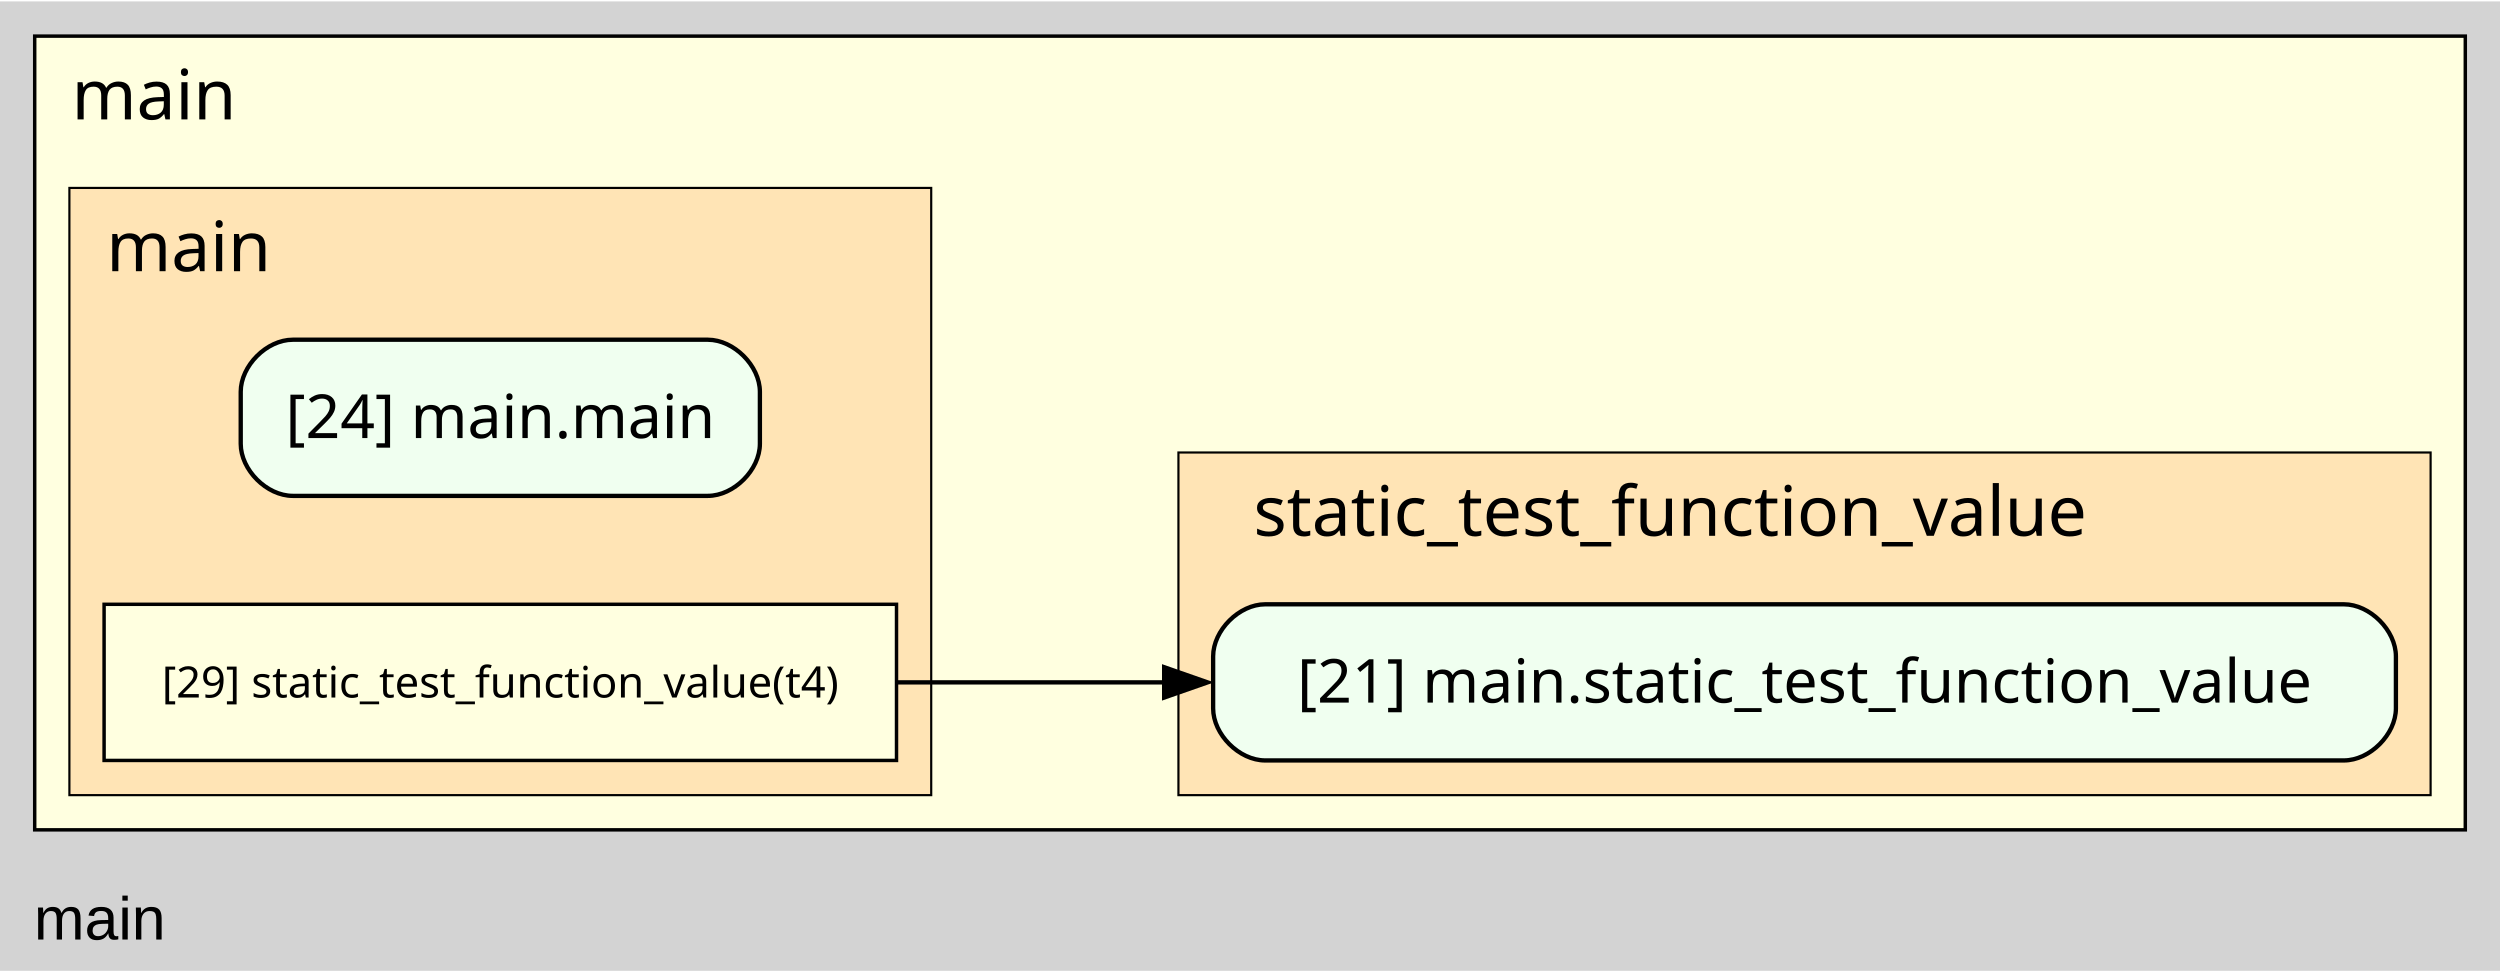
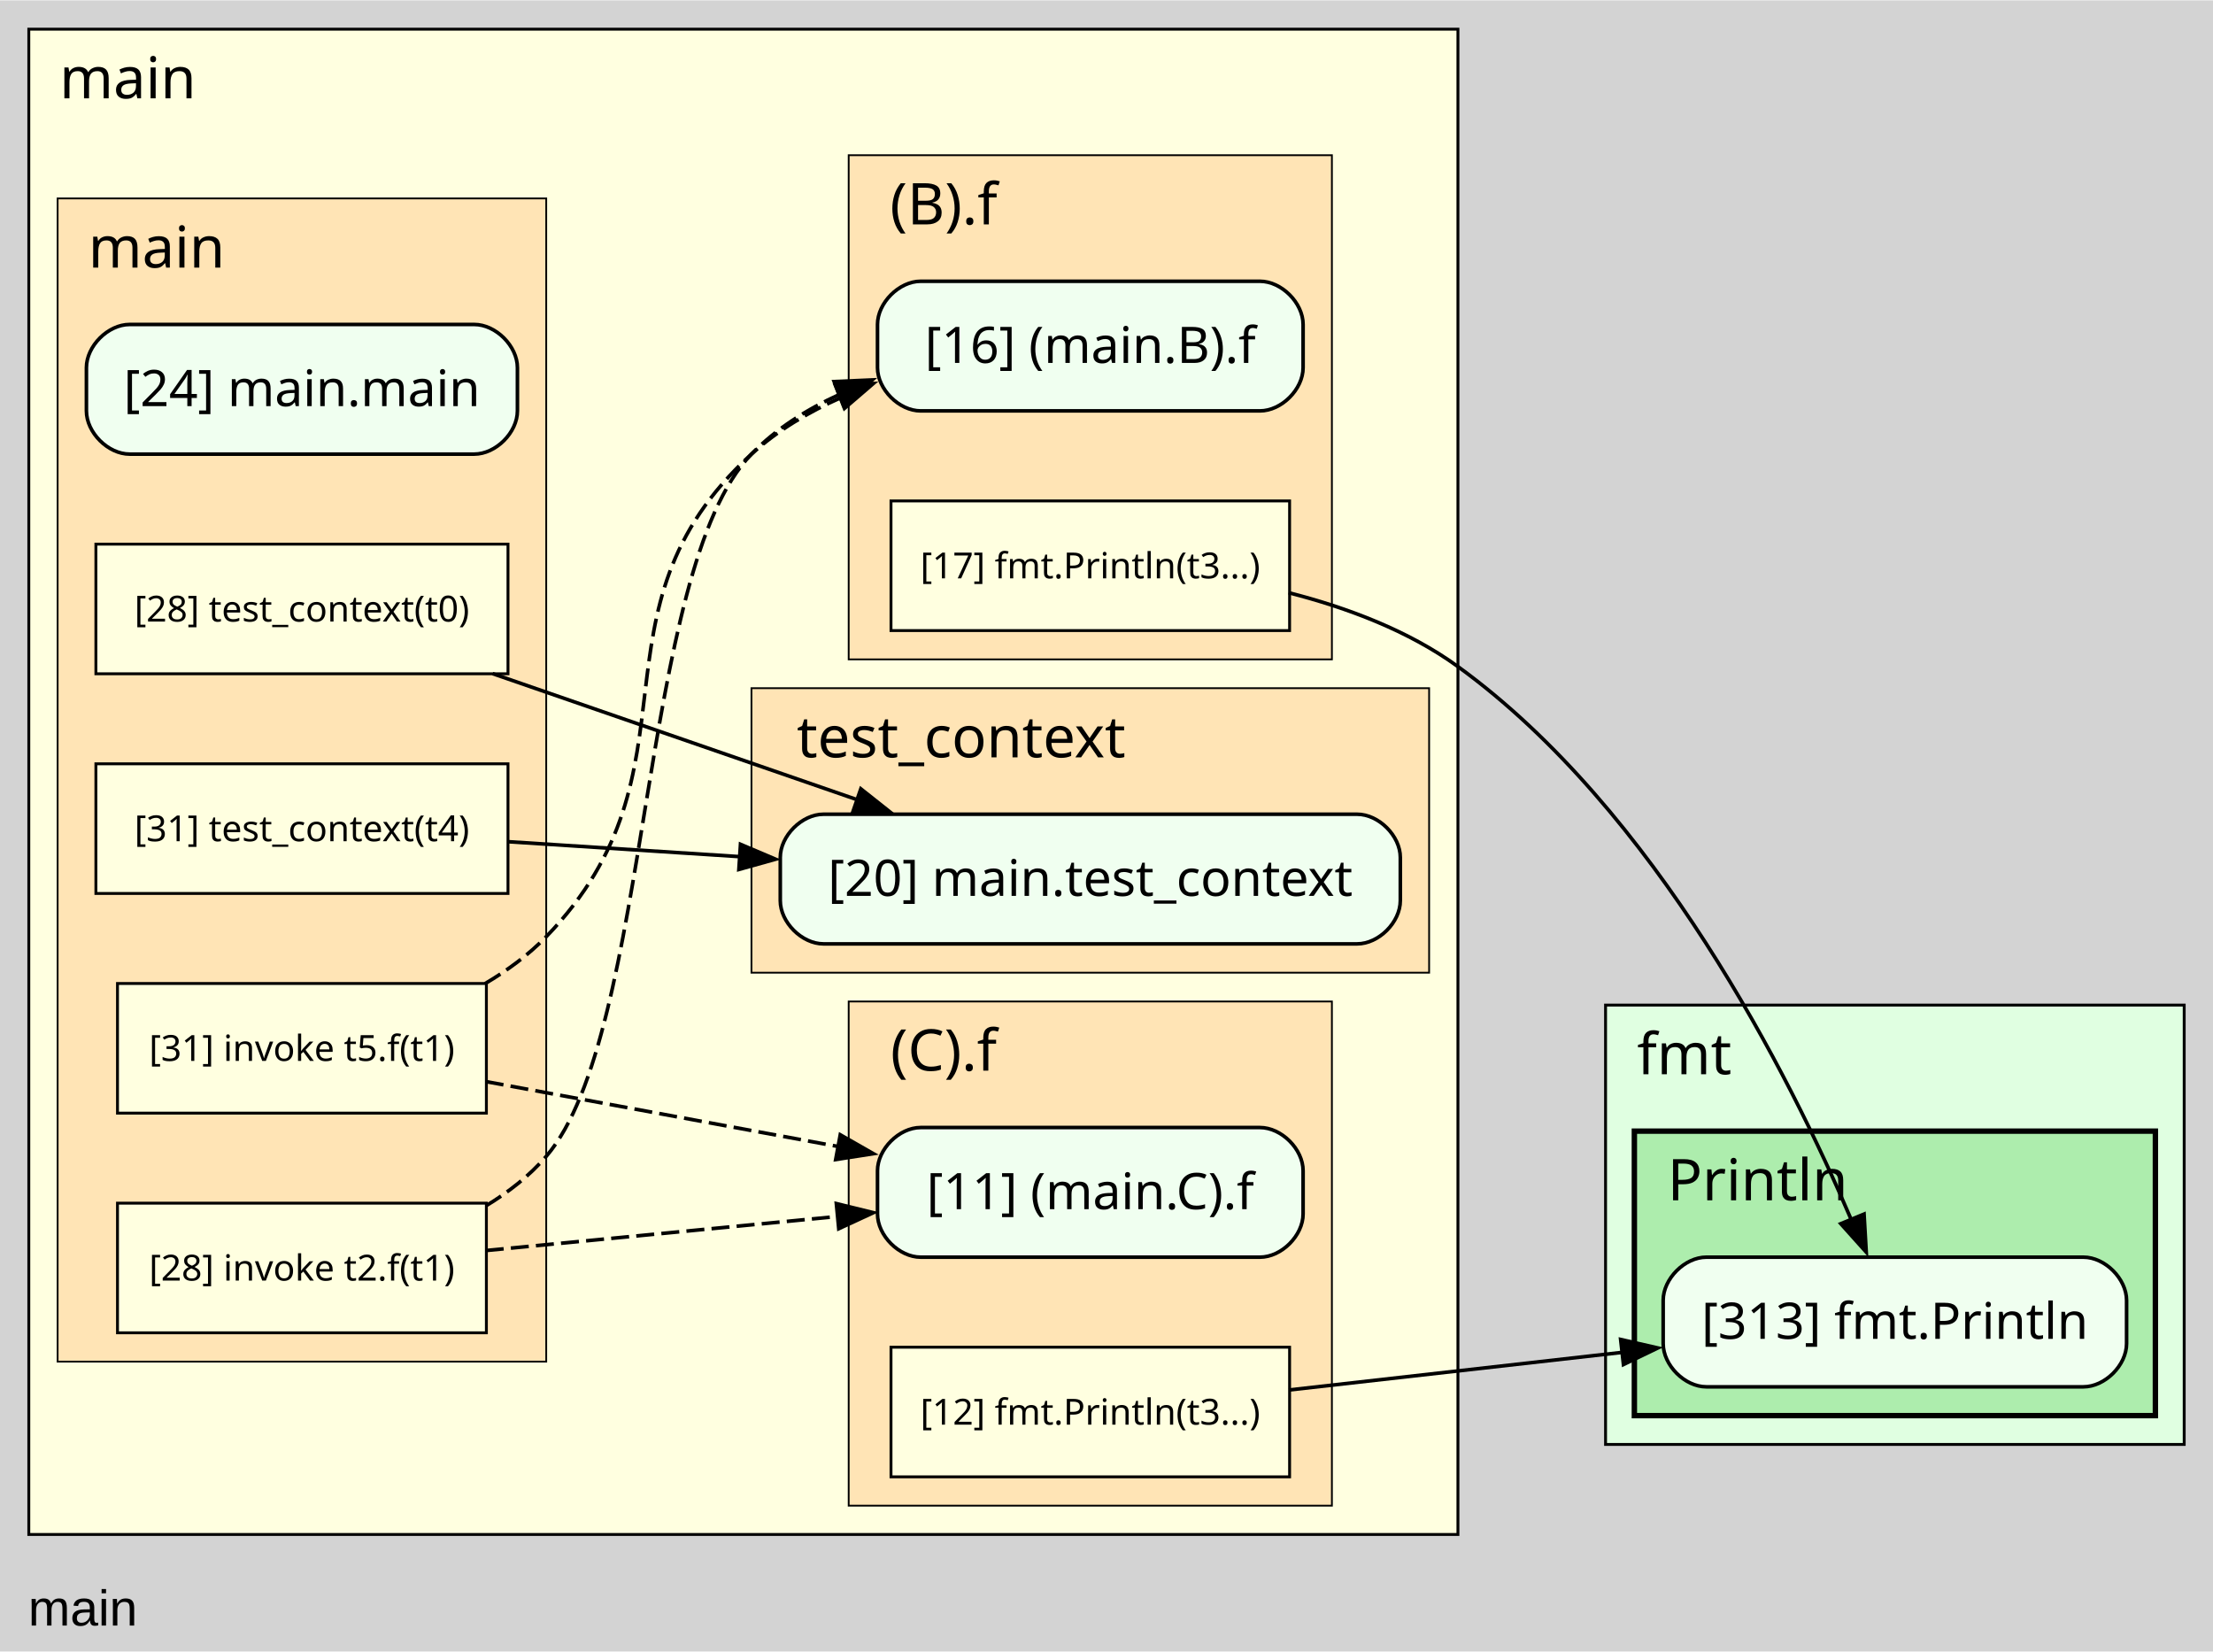
- <svg xmlns="http://www.w3.org/2000/svg" xmlns:xlink="http://www.w3.org/1999/xlink" width="576pt" height="224pt" viewBox="0.00 0.00 576.40 223.50">
-   <g id="graph0" class="graph" transform="scale(1 1) rotate(0) translate(0 223.5)">
-     <polygon fill="lightgray" stroke="none" points="0,0 0,-223.5 576.4,-223.5 576.4,0 0,0" />
+ <svg xmlns="http://www.w3.org/2000/svg" xmlns:xlink="http://www.w3.org/1999/xlink" width="615pt" height="459pt" viewBox="0.00 0.00 614.60 458.50">
+   <g id="graph0" class="graph" transform="scale(1 1) rotate(0) translate(0 458.5)">
+     <polygon fill="lightgray" stroke="none" points="0,0 0,-458.5 614.6,-458.5 614.6,0 0,0" />
    <text text-anchor="middle" x="23" y="-7.2" font-family="Arial" font-size="14.00">main</text>
    <g id="clust1" class="cluster">
      <g id="a_clust1">
-         <a xlink:href="/?f=main.main" xlink:title="package: main.main">
-           <polygon fill="lightyellow" stroke="black" stroke-width="0.8" points="8,-32.5 8,-215.5 568.4,-215.5 568.4,-32.5 8,-32.5" />
-           <text text-anchor="middle" x="35.5" y="-196.3" font-family="Tahoma bold" font-size="16.00">main</text>
+         <a xlink:href="/?f=fmt.Println" xlink:title="package: fmt.Println">
+           <polygon fill="#e0ffe1" stroke="black" stroke-width="0.8" points="445.9,-57.5 445.9,-179.5 606.6,-179.5 606.6,-57.5 445.9,-57.5" />
+           <text text-anchor="middle" x="467.78" y="-160.3" font-family="Tahoma bold" font-size="16.00">fmt</text>
+         </a>
+       </g>
+     </g>
+     <g id="clust2" class="cluster">
+       <g id="a_clust2">
+         <a xlink:href="/?f=fmt.Println" xlink:title="fmt.Println | defined in print.go:313">
+           <polygon fill="#adedad" stroke="black" stroke-width="1.5" points="453.9,-65.5 453.9,-144.5 598.6,-144.5 598.6,-65.5 453.9,-65.5" />
+           <text text-anchor="middle" x="488.15" y="-125.3" font-family="Tahoma bold" font-size="16.00">Println</text>
        </a>
      </g>
    </g>
    <g id="clust3" class="cluster">
      <g id="a_clust3">
-         <a xlink:href="/?f=main.main" xlink:title="main.static_test_function_value | defined in myprog.go:21">
-           <polygon fill="moccasin" stroke="black" stroke-width="0.5" points="271.7,-40.5 271.7,-119.5 560.4,-119.5 560.4,-40.5 271.7,-40.5" />
-           <text text-anchor="middle" x="385.07" y="-100.3" font-family="Tahoma bold" font-size="16.00">static_test_function_value</text>
+         <a xlink:href="/?f=main.main" xlink:title="package: main.main">
+           <polygon fill="lightyellow" stroke="black" stroke-width="0.8" points="8,-32.5 8,-450.5 404.9,-450.5 404.9,-32.5 8,-32.5" />
+           <text text-anchor="middle" x="35.5" y="-431.3" font-family="Tahoma bold" font-size="16.00">main</text>
        </a>
      </g>
    </g>
-     <g id="clust2" class="cluster">
-       <g id="a_clust2">
+     <g id="clust4" class="cluster">
+       <g id="a_clust4">
        <a xlink:href="/?f=main.main" xlink:title="main.main | defined in myprog.go:24">
-           <polygon fill="moccasin" stroke="black" stroke-width="0.5" points="16,-40.5 16,-180.5 214.7,-180.5 214.7,-40.5 16,-40.5" />
-           <text text-anchor="middle" x="43.5" y="-161.3" font-family="Tahoma bold" font-size="16.00">main</text>
+           <polygon fill="moccasin" stroke="black" stroke-width="0.5" points="16,-80.5 16,-403.5 151.7,-403.5 151.7,-80.5 16,-80.5" />
+           <text text-anchor="middle" x="43.5" y="-384.3" font-family="Tahoma bold" font-size="16.00">main</text>
+         </a>
+       </g>
+     </g>
+     <g id="clust7" class="cluster">
+       <g id="a_clust7">
+         <a xlink:href="/?f=main.main" xlink:title="(main.B).f | defined in myprog.go:16">
+           <polygon fill="moccasin" stroke="black" stroke-width="0.5" points="235.7,-275.5 235.7,-415.5 369.9,-415.5 369.9,-275.5 235.7,-275.5" />
+           <text text-anchor="middle" x="262.08" y="-396.3" font-family="Tahoma bold" font-size="16.00">(B).f</text>
+         </a>
+       </g>
+     </g>
+     <g id="clust5" class="cluster">
+       <g id="a_clust5">
+         <a xlink:href="/?f=main.main" xlink:title="main.test_context | defined in myprog.go:20">
+           <polygon fill="moccasin" stroke="black" stroke-width="0.5" points="208.7,-188.5 208.7,-267.5 396.9,-267.5 396.9,-188.5 208.7,-188.5" />
+           <text text-anchor="middle" x="266.95" y="-248.3" font-family="Tahoma bold" font-size="16.00">test_context</text>
+         </a>
+       </g>
+     </g>
+     <g id="clust6" class="cluster">
+       <g id="a_clust6">
+         <a xlink:href="/?f=main.main" xlink:title="(main.C).f | defined in myprog.go:11">
+           <polygon fill="moccasin" stroke="black" stroke-width="0.5" points="235.7,-40.5 235.7,-180.5 369.9,-180.5 369.9,-40.5 235.7,-40.5" />
+           <text text-anchor="middle" x="262.08" y="-161.3" font-family="Tahoma bold" font-size="16.00">(C).f</text>
        </a>
      </g>
    </g>
    <g id="node1" class="node">
-       <path fill="honeydew" stroke="black" d="M163.2,-145.5C163.2,-145.5 67.5,-145.5 67.5,-145.5 61.5,-145.5 55.5,-139.5 55.5,-133.5 55.5,-133.5 55.5,-121.5 55.5,-121.5 55.5,-115.5 61.5,-109.5 67.5,-109.5 67.5,-109.5 163.2,-109.5 163.2,-109.5 169.2,-109.5 175.2,-115.5 175.2,-121.5 175.2,-121.5 175.2,-133.5 175.2,-133.5 175.2,-139.5 169.2,-145.5 163.2,-145.5" />
-       <text text-anchor="middle" x="115.35" y="-122.83" font-family="Verdana" font-size="14.00">[24] main.main</text>
+       <path fill="honeydew" stroke="black" d="M578.6,-109.5C578.6,-109.5 473.9,-109.5 473.9,-109.5 467.9,-109.5 461.9,-103.5 461.9,-97.5 461.9,-97.5 461.9,-85.5 461.9,-85.5 461.9,-79.5 467.9,-73.5 473.9,-73.5 473.9,-73.5 578.6,-73.5 578.6,-73.5 584.6,-73.5 590.6,-79.5 590.6,-85.5 590.6,-85.5 590.6,-97.5 590.6,-97.5 590.6,-103.5 584.6,-109.5 578.6,-109.5" />
+       <text text-anchor="middle" x="526.25" y="-86.83" font-family="Verdana" font-size="14.00">[313] fmt.Println</text>
    </g>
    <g id="node2" class="node">
-       <g id="a_node2">
-         <a xlink:title="&#10;at myprog.go:29: calling [main.static_test_function_value]">
-           <polygon fill="lightyellow" stroke="black" stroke-width="0.8" points="206.7,-84.5 24,-84.5 24,-48.5 206.7,-48.5 206.7,-84.5" />
-           <text text-anchor="middle" x="115.35" y="-63" font-family="Tahoma bold" font-size="10.00">[29] static_test_function_value(t4)</text>
+       <path fill="honeydew" stroke="black" d="M131.7,-368.5C131.7,-368.5 36,-368.5 36,-368.5 30,-368.5 24,-362.5 24,-356.5 24,-356.5 24,-344.5 24,-344.5 24,-338.5 30,-332.5 36,-332.5 36,-332.5 131.7,-332.5 131.7,-332.5 137.7,-332.5 143.7,-338.5 143.7,-344.5 143.7,-344.5 143.7,-356.5 143.7,-356.5 143.7,-362.5 137.7,-368.5 131.7,-368.5" />
+       <text text-anchor="middle" x="83.85" y="-345.82" font-family="Verdana" font-size="14.00">[24] main.main</text>
+     </g>
+     <g id="node3" class="node">
+       <g id="a_node3">
+         <a xlink:title="&#10;at myprog.go:31: calling [main.test_context]">
+           <polygon fill="lightyellow" stroke="black" stroke-width="0.8" points="141.08,-246.5 26.63,-246.5 26.63,-210.5 141.08,-210.5 141.08,-246.5" />
+           <text text-anchor="middle" x="83.85" y="-225" font-family="Tahoma bold" font-size="10.00">[31] test_context(t4)</text>
        </a>
      </g>
    </g>
-     <g id="node3" class="node">
-       <path fill="honeydew" stroke="black" d="M540.4,-84.5C540.4,-84.5 291.7,-84.5 291.7,-84.5 285.7,-84.5 279.7,-78.5 279.7,-72.5 279.7,-72.5 279.7,-60.5 279.7,-60.5 279.7,-54.5 285.7,-48.5 291.7,-48.5 291.7,-48.5 540.4,-48.5 540.4,-48.5 546.4,-48.5 552.4,-54.5 552.4,-60.5 552.4,-60.5 552.4,-72.5 552.4,-72.5 552.4,-78.5 546.4,-84.5 540.4,-84.5" />
-       <text text-anchor="middle" x="416.05" y="-61.83" font-family="Verdana" font-size="14.00">[21] main.static_test_function_value</text>
+     <g id="node7" class="node">
+       <path fill="honeydew" stroke="black" d="M376.9,-232.5C376.9,-232.5 228.7,-232.5 228.7,-232.5 222.7,-232.5 216.7,-226.5 216.7,-220.5 216.7,-220.5 216.7,-208.5 216.7,-208.5 216.7,-202.5 222.7,-196.5 228.7,-196.5 228.7,-196.5 376.9,-196.5 376.9,-196.5 382.9,-196.5 388.9,-202.5 388.9,-208.5 388.9,-208.5 388.9,-220.5 388.9,-220.5 388.9,-226.5 382.9,-232.5 376.9,-232.5" />
+       <text text-anchor="middle" x="302.8" y="-209.82" font-family="Verdana" font-size="14.00">[20] main.test_context</text>
    </g>
    <g id="edge1" class="edge">
      <g id="a_edge1">
-         <a xlink:title="at myprog.go:29: calling [main.static_test_function_value]">
-           <path fill="none" stroke="black" d="M206.37,-66.5C226.07,-66.5 247.4,-66.5 268.65,-66.5" />
-           <polygon fill="black" stroke="black" points="268.41,-70 278.41,-66.5 268.41,-63 268.41,-70" />
+         <a xlink:title="at myprog.go:31: calling [main.test_context]">
+           <path fill="none" stroke="black" d="M141,-224.88C160.75,-223.6 183.53,-222.13 205.63,-220.71" />
+           <polygon fill="black" stroke="black" points="205.65,-224.15 215.4,-220.01 205.2,-217.16 205.65,-224.15" />
+         </a>
+       </g>
+     </g>
+     <g id="node4" class="node">
+       <g id="a_node4">
+         <a xlink:title="&#10;at myprog.go:28: calling [(main.B).f]">
+           <polygon fill="lightyellow" stroke="black" stroke-width="0.8" points="135.08,-124.5 32.63,-124.5 32.63,-88.5 135.08,-88.5 135.08,-124.5" />
+           <text text-anchor="middle" x="83.85" y="-103" font-family="Tahoma bold" font-size="10.00">[28] invoke t2.f(t1)</text>
+         </a>
+       </g>
+     </g>
+     <g id="node8" class="node">
+       <path fill="honeydew" stroke="black" d="M349.9,-145.5C349.9,-145.5 255.7,-145.5 255.7,-145.5 249.7,-145.5 243.7,-139.5 243.7,-133.5 243.7,-133.5 243.7,-121.5 243.7,-121.5 243.7,-115.5 249.7,-109.5 255.7,-109.5 255.7,-109.5 349.9,-109.5 349.9,-109.5 355.9,-109.5 361.9,-115.5 361.9,-121.5 361.9,-121.5 361.9,-133.5 361.9,-133.5 361.9,-139.5 355.9,-145.5 349.9,-145.5" />
+       <text text-anchor="middle" x="302.8" y="-122.83" font-family="Verdana" font-size="14.00">[11] (main.C).f</text>
+     </g>
+     <g id="edge3" class="edge">
+       <g id="a_edge3">
+         <a xlink:title="at myprog.go:28: calling [(main.C).f]">
+           <path fill="none" stroke="black" stroke-dasharray="5,2" d="M134.9,-111.34C164.01,-114.16 201.14,-117.76 232.98,-120.84" />
+           <polygon fill="black" stroke="black" points="232.27,-124.38 242.56,-121.86 232.94,-117.41 232.27,-124.38" />
+         </a>
+       </g>
+     </g>
+     <g id="node10" class="node">
+       <path fill="honeydew" stroke="black" d="M349.9,-380.5C349.9,-380.5 255.7,-380.5 255.7,-380.5 249.7,-380.5 243.7,-374.5 243.7,-368.5 243.7,-368.5 243.7,-356.5 243.7,-356.5 243.7,-350.5 249.7,-344.5 255.7,-344.5 255.7,-344.5 349.9,-344.5 349.9,-344.5 355.9,-344.5 361.9,-350.5 361.9,-356.5 361.9,-356.5 361.9,-368.5 361.9,-368.5 361.9,-374.5 355.9,-380.5 349.9,-380.5" />
+       <text text-anchor="middle" x="302.8" y="-357.82" font-family="Verdana" font-size="14.00">[16] (main.B).f</text>
+     </g>
+     <g id="edge5" class="edge">
+       <g id="a_edge5">
+         <a xlink:title="at myprog.go:28: calling [(main.B).f]">
+           <path fill="none" stroke="black" stroke-dasharray="5,2" d="M134.95,-123.75C141.2,-127.53 147.03,-132.07 151.7,-137.5 181.14,-171.72 177.22,-300.14 208.7,-332.5 215.57,-339.56 224.11,-344.96 233.21,-349.09" />
+           <polygon fill="black" stroke="black" points="231.66,-352.64 242.24,-353.1 234.25,-346.14 231.66,-352.64" />
+         </a>
+       </g>
+     </g>
+     <g id="node5" class="node">
+       <g id="a_node5">
+         <a xlink:title="&#10;at myprog.go:31: calling [(main.B).f]">
+           <polygon fill="lightyellow" stroke="black" stroke-width="0.8" points="135.08,-185.5 32.63,-185.5 32.63,-149.5 135.08,-149.5 135.08,-185.5" />
+           <text text-anchor="middle" x="83.85" y="-164" font-family="Tahoma bold" font-size="10.00">[31] invoke t5.f(t1)</text>
+         </a>
+       </g>
+     </g>
+     <g id="edge6" class="edge">
+       <g id="a_edge6">
+         <a xlink:title="at myprog.go:31: calling [(main.C).f]">
+           <path fill="none" stroke="black" stroke-dasharray="5,2" d="M134.9,-158.27C164.01,-152.9 201.14,-146.06 232.98,-140.19" />
+           <polygon fill="black" stroke="black" points="233.36,-143.49 242.56,-138.24 232.09,-136.61 233.36,-143.49" />
+         </a>
+       </g>
+     </g>
+     <g id="edge7" class="edge">
+       <g id="a_edge7">
+         <a xlink:title="at myprog.go:31: calling [(main.B).f]">
+           <path fill="none" stroke="black" stroke-dasharray="5,2" d="M134.72,-185.47C140.93,-189.13 146.8,-193.45 151.7,-198.5 196.73,-244.99 160.91,-288.85 208.7,-332.5 215.88,-339.06 224.51,-344.19 233.58,-348.19" />
+           <polygon fill="black" stroke="black" points="231.96,-351.71 242.55,-352.11 234.52,-345.2 231.96,-351.71" />
+         </a>
+       </g>
+     </g>
+     <g id="node6" class="node">
+       <g id="a_node6">
+         <a xlink:title="&#10;at myprog.go:28: calling [main.test_context]">
+           <polygon fill="lightyellow" stroke="black" stroke-width="0.8" points="141.08,-307.5 26.63,-307.5 26.63,-271.5 141.08,-271.5 141.08,-307.5" />
+           <text text-anchor="middle" x="83.85" y="-286" font-family="Tahoma bold" font-size="10.00">[28] test_context(t0)</text>
+         </a>
+       </g>
+     </g>
+     <g id="edge8" class="edge">
+       <g id="a_edge8">
+         <a xlink:title="at myprog.go:28: calling [main.test_context]">
+           <path fill="none" stroke="black" d="M136.81,-271.54C167.24,-261.02 205.9,-247.65 238.15,-236.5" />
+           <polygon fill="black" stroke="black" points="239.07,-239.55 247.37,-232.97 236.78,-232.93 239.07,-239.55" />
+         </a>
+       </g>
+     </g>
+     <g id="node9" class="node">
+       <g id="a_node9">
+         <a xlink:title="&#10;at myprog.go:12: calling [fmt.Println]">
+           <polygon fill="lightyellow" stroke="black" stroke-width="0.8" points="358.15,-84.5 247.45,-84.5 247.45,-48.5 358.15,-48.5 358.15,-84.5" />
+           <text text-anchor="middle" x="302.8" y="-63" font-family="Tahoma bold" font-size="10.00">[12] fmt.Println(t3...)</text>
+         </a>
+       </g>
+     </g>
+     <g id="edge2" class="edge">
+       <g id="a_edge2">
+         <a xlink:title="at myprog.go:12: calling [fmt.Println]">
+           <path fill="none" stroke="black" d="M357.97,-72.62C385.92,-75.77 420.44,-79.67 450.85,-83.1" />
+           <polygon fill="black" stroke="black" points="450.09,-86.65 460.42,-84.29 450.87,-79.69 450.09,-86.65" />
+         </a>
+       </g>
+     </g>
+     <g id="node11" class="node">
+       <g id="a_node11">
+         <a xlink:title="&#10;at myprog.go:17: calling [fmt.Println]">
+           <polygon fill="lightyellow" stroke="black" stroke-width="0.8" points="358.15,-319.5 247.45,-319.5 247.45,-283.5 358.15,-283.5 358.15,-319.5" />
+           <text text-anchor="middle" x="302.8" y="-298" font-family="Tahoma bold" font-size="10.00">[17] fmt.Println(t3...)</text>
+         </a>
+       </g>
+     </g>
+     <g id="edge4" class="edge">
+       <g id="a_edge4">
+         <a xlink:title="at myprog.go:17: calling [fmt.Println]">
+           <path fill="none" stroke="black" d="M357.9,-294.01C374.11,-289.87 391.2,-283.46 404.9,-273.5 459.9,-233.54 496.93,-160.16 514.16,-119.86" />
+           <polygon fill="black" stroke="black" points="517.69,-121.47 518.3,-110.9 511.23,-118.79 517.69,-121.47" />
        </a>
      </g>
    </g>
  </g>
</svg>
